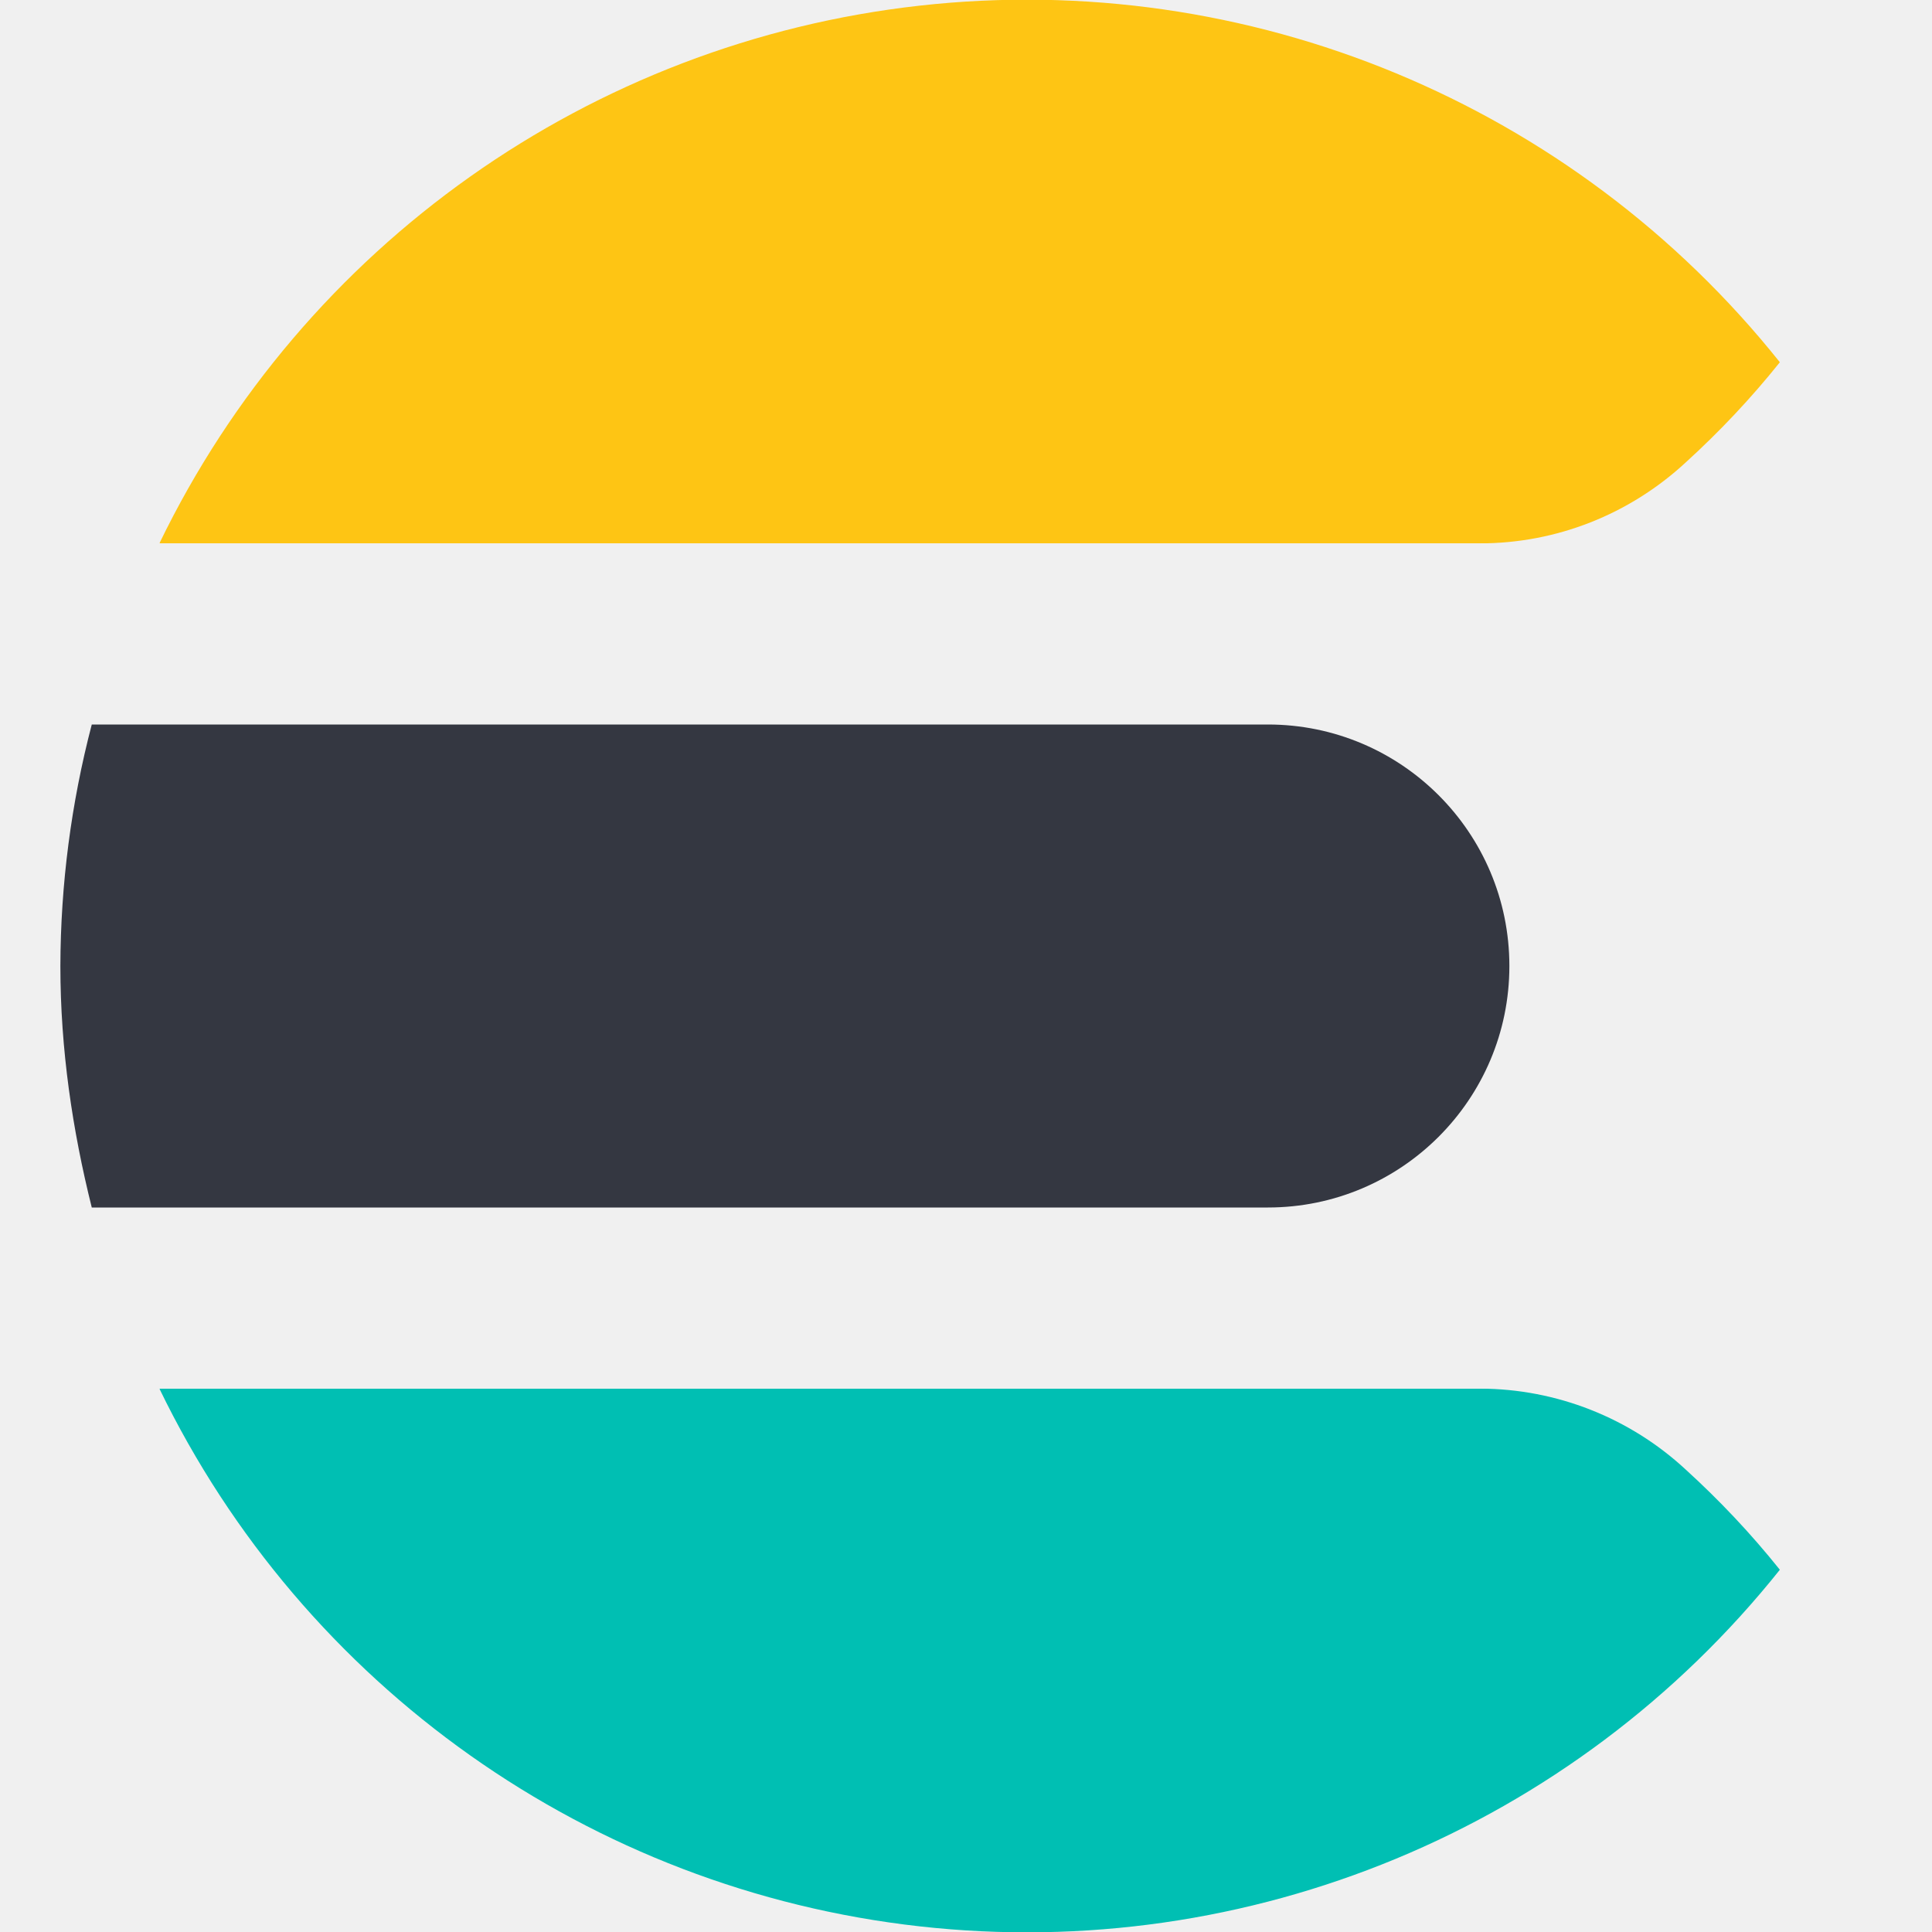
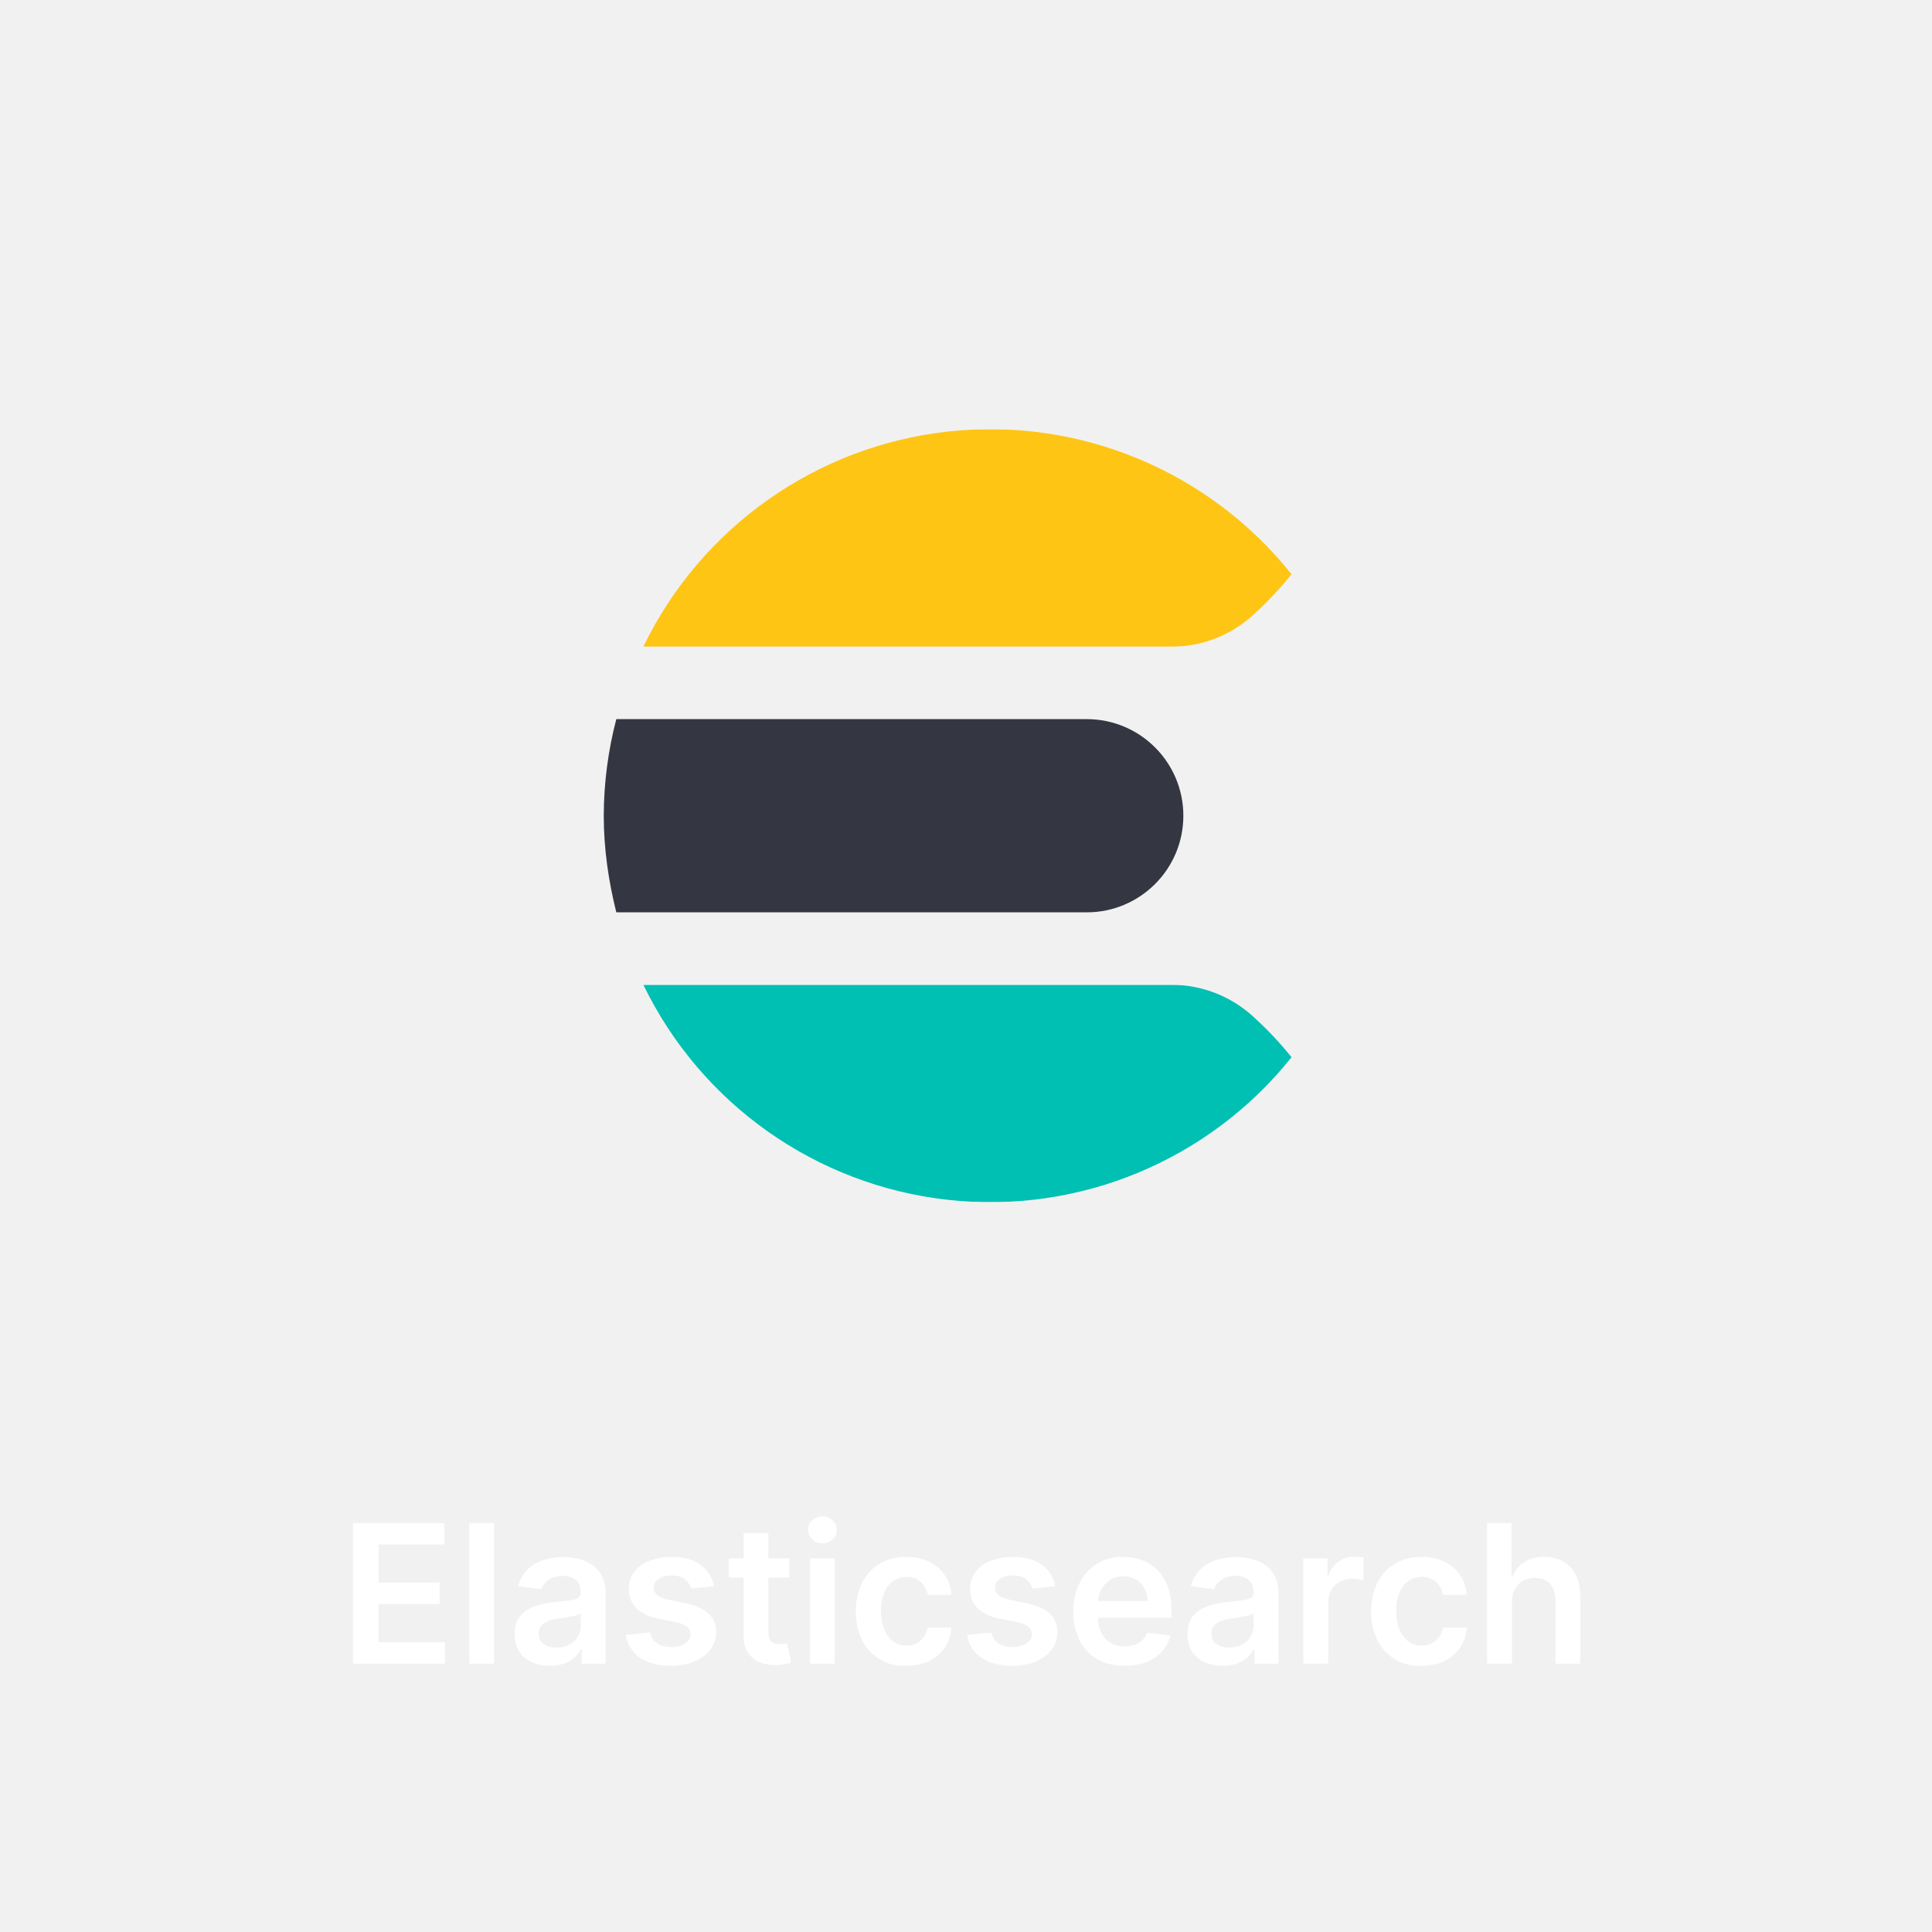
- <svg xmlns="http://www.w3.org/2000/svg" xmlns:xlink="http://www.w3.org/1999/xlink" width="32" height="32" viewBox="0 0 32 32">
-   <defs>
-     <path id="a" d="M.64 0h26.84v9H.64z" />
-     <path id="c" d="M.64 0h26.84v9H.64z" />
-   </defs>
-   <g fill="none" fill-rule="evenodd">
-     <path fill="#343741" d="M1 16c0 1.38.2 2.72.52 4H21a4 4 0 0 0 0-8H1.52A15.98 15.98 0 0 0 1 16" />
-     <g transform="translate(2)">
-       <mask id="b" fill="#fff">
-         <use xlink:href="#a" />
-       </mask>
-       <path fill="#FEC514" d="M25.92 7.66C26.48 7.15 27 6.6 27.48 6A15.96 15.96 0 0 0 .64 9h21.87c1.27 0 2.48-.48 3.41-1.34" mask="url(#b)" />
-     </g>
-     <g transform="translate(2 23)">
-       <mask id="d" fill="#fff">
-         <use xlink:href="#c" />
-       </mask>
-       <path fill="#00BFB3" d="M22.51 0H.64a15.96 15.96 0 0 0 26.84 3c-.48-.6-1-1.15-1.56-1.66A5.03 5.03 0 0 0 22.52 0" mask="url(#d)" />
-     </g>
+ <svg xmlns="http://www.w3.org/2000/svg" width="180" height="180" fill="none" viewBox="0 0 180 180">
+   <path fill="#fff" fill-opacity=".1" d="M0 0h180v180H0z" />
+   <path fill="#fff" d="M140.87 149.25V155h-2.32v-13.1h2.27v4.95h.11c.23-.55.59-1 1.07-1.31.48-.32 1.1-.49 1.85-.49.68 0 1.28.15 1.79.43.5.29.9.7 1.17 1.26.28.54.42 1.22.42 2V155h-2.31v-5.9c0-.65-.17-1.17-.51-1.53-.34-.38-.81-.56-1.42-.56-.41 0-.78.09-1.1.27-.32.17-.57.43-.75.76-.18.33-.27.73-.27 1.2Zm-8.42 5.95a4.3 4.3 0 0 1-4.14-2.43 5.9 5.9 0 0 1-.57-2.64c0-1 .2-1.88.58-2.64.38-.77.92-1.36 1.62-1.79a4.7 4.7 0 0 1 2.5-.65c.8 0 1.5.15 2.11.44a3.62 3.62 0 0 1 2.1 3.1h-2.2c-.1-.48-.31-.88-.65-1.19a1.84 1.84 0 0 0-1.33-.48c-.48 0-.9.13-1.25.38-.36.25-.64.62-.84 1.1-.2.46-.3 1.03-.3 1.7 0 .66.1 1.24.3 1.72.2.47.47.84.83 1.1.35.26.78.39 1.26.39.34 0 .64-.07.91-.2s.5-.32.68-.57c.19-.24.31-.54.38-.9h2.21a3.63 3.63 0 0 1-2.06 3.1c-.6.3-1.32.45-2.14.45Zm-11.02-.2v-9.82h2.25v1.64h.1a2.45 2.45 0 0 1 2.42-1.78 5.75 5.75 0 0 1 .83.06v2.13a4.27 4.27 0 0 0-1.07-.14c-.42 0-.8.1-1.14.28a2.01 2.01 0 0 0-1.07 1.86V155h-2.32Zm-7.51.2a4.1 4.1 0 0 1-1.68-.33c-.5-.23-.89-.56-1.18-1a2.91 2.91 0 0 1-.42-1.63c0-.55.1-1 .3-1.37.2-.36.49-.65.84-.87.35-.22.75-.38 1.2-.5.44-.1.9-.19 1.38-.24l1.4-.16c.36-.05.62-.13.78-.23.17-.1.25-.27.25-.5v-.03c0-.48-.14-.85-.43-1.12-.28-.26-.7-.4-1.23-.4-.57 0-1.02.13-1.35.38-.33.24-.55.53-.66.87l-2.17-.3a3.46 3.46 0 0 1 2.29-2.4 6.1 6.1 0 0 1 3.3-.14c.46.1.89.28 1.27.54.4.25.7.6.94 1.03.24.43.36.98.36 1.63V155h-2.23v-1.35h-.08a2.83 2.83 0 0 1-1.54 1.34c-.38.14-.83.2-1.34.2Zm.6-1.7c.47 0 .87-.1 1.21-.28.34-.19.6-.43.79-.74.18-.3.28-.64.28-1v-1.16c-.08.06-.2.12-.37.17a16.64 16.64 0 0 1-1.75.31 4 4 0 0 0-.93.23c-.27.1-.49.26-.65.45-.16.19-.23.43-.23.73 0 .42.15.75.46.96.31.22.71.33 1.2.33Zm-9.75 1.7c-.98 0-1.83-.21-2.55-.62-.7-.42-1.26-1-1.64-1.75a5.86 5.86 0 0 1-.58-2.68c0-1.01.2-1.9.58-2.66a4.35 4.35 0 0 1 4.07-2.44c.6 0 1.18.1 1.71.3.55.19 1.02.49 1.44.9.41.4.74.91.98 1.54.24.62.36 1.36.36 2.22v.71h-8.05v-1.56h5.83c0-.44-.1-.83-.29-1.18a2.1 2.1 0 0 0-.78-.82c-.34-.2-.72-.3-1.17-.3-.47 0-.89.11-1.24.34a2.46 2.46 0 0 0-1.14 2.1v1.37c0 .57.1 1.06.31 1.47.21.4.5.71.88.93.37.21.81.32 1.32.32.33 0 .64-.05.9-.14a2 2 0 0 0 .72-.43c.2-.19.35-.42.45-.7l2.16.25c-.13.57-.4 1.07-.78 1.5a3.8 3.8 0 0 1-1.45.98c-.6.23-1.27.34-2.04.34Zm-6.47-7.42-2.1.23a1.7 1.7 0 0 0-.9-1.06 2.14 2.14 0 0 0-.91-.17c-.48 0-.89.1-1.22.31-.32.21-.48.48-.47.81 0 .29.1.52.3.7.23.18.58.33 1.08.44l1.68.36c.93.2 1.62.52 2.07.95.45.44.68 1 .69 1.71 0 .62-.19 1.16-.55 1.64-.35.47-.84.83-1.47 1.1-.63.26-1.36.4-2.17.4-1.2 0-2.17-.26-2.9-.76a3.03 3.03 0 0 1-1.32-2.12l2.26-.22c.1.45.32.78.65 1 .33.23.77.35 1.3.35.55 0 .99-.12 1.32-.34.34-.23.5-.5.5-.84 0-.28-.1-.51-.32-.7a2.28 2.28 0 0 0-1-.42l-1.67-.35a3.99 3.99 0 0 1-2.1-.99 2.44 2.44 0 0 1-.66-1.78c0-.6.16-1.13.49-1.57.34-.45.8-.8 1.4-1.03a5.4 5.4 0 0 1 2.08-.38c1.15 0 2.05.25 2.71.74a3.1 3.1 0 0 1 1.24 1.99Zm-13.86 7.42a4.31 4.31 0 0 1-4.14-2.43 5.9 5.9 0 0 1-.56-2.64c0-1 .19-1.88.57-2.64a4.3 4.3 0 0 1 1.63-1.79c.7-.43 1.53-.65 2.49-.65.8 0 1.5.15 2.11.44a3.61 3.61 0 0 1 2.1 3.1h-2.2c-.1-.48-.3-.88-.64-1.19a1.85 1.85 0 0 0-1.34-.48c-.47 0-.89.13-1.25.38a2.5 2.5 0 0 0-.83 1.1c-.2.46-.3 1.03-.3 1.7 0 .66.1 1.24.3 1.72.2.47.47.84.82 1.1.36.26.78.39 1.26.39.34 0 .65-.07.91-.2.28-.13.5-.32.69-.57.18-.24.3-.54.38-.9h2.2a3.63 3.63 0 0 1-2.06 3.1c-.6.3-1.32.45-2.14.45Zm-8.97-.2v-9.82h2.3V155h-2.3Zm1.16-11.21c-.37 0-.68-.12-.95-.37-.26-.24-.4-.54-.4-.88 0-.35.14-.65.4-.9.27-.24.58-.36.95-.36s.68.12.94.37c.27.24.4.54.4.89 0 .34-.13.64-.4.88a1.3 1.3 0 0 1-.94.37Zm-3.1 1.39v1.8h-5.64v-1.8h5.64Zm-4.25-2.35h2.31v9.22c0 .3.05.55.14.71.1.17.23.28.39.34.15.06.33.09.52.09a2.3 2.3 0 0 0 .68-.1l.39 1.81a5.02 5.02 0 0 1-1.36.23c-.58.02-1.1-.07-1.57-.26a2.5 2.5 0 0 1-1.1-.9 2.7 2.7 0 0 1-.4-1.54v-9.6Zm-2.78 4.95-2.1.23a1.7 1.7 0 0 0-.31-.6 1.56 1.56 0 0 0-.6-.46 2.14 2.14 0 0 0-.9-.17c-.48 0-.89.1-1.21.31-.33.21-.49.48-.48.81 0 .29.1.52.31.7.22.18.57.33 1.07.44l1.68.36c.93.2 1.62.52 2.07.95.46.44.69 1 .69 1.71 0 .62-.19 1.16-.54 1.64-.36.47-.85.83-1.48 1.1-.63.26-1.36.4-2.17.4-1.2 0-2.17-.26-2.9-.76a3.03 3.03 0 0 1-1.32-2.12l2.26-.22c.1.45.32.78.65 1 .33.23.77.35 1.3.35.55 0 1-.12 1.32-.34.34-.23.5-.5.5-.84 0-.28-.1-.51-.32-.7a2.28 2.28 0 0 0-1-.42l-1.67-.35a3.99 3.99 0 0 1-2.09-.99 2.44 2.44 0 0 1-.67-1.78c0-.6.16-1.13.5-1.57.33-.45.8-.8 1.4-1.03a5.3 5.3 0 0 1 2.07-.38c1.15 0 2.05.25 2.71.74a3.1 3.1 0 0 1 1.24 1.99Zm-15.26 7.42a4.1 4.1 0 0 1-1.68-.33c-.5-.23-.89-.56-1.18-1a2.92 2.92 0 0 1-.43-1.63c0-.55.1-1 .3-1.37.21-.36.5-.65.85-.87.35-.22.75-.38 1.2-.5.44-.1.9-.19 1.38-.24l1.4-.16c.36-.05.62-.13.78-.23.16-.1.25-.27.25-.5v-.03c0-.48-.15-.85-.43-1.12-.29-.26-.7-.4-1.23-.4-.57 0-1.02.13-1.35.38a1.8 1.8 0 0 0-.67.87l-2.16-.3a3.46 3.46 0 0 1 2.28-2.4 6.11 6.11 0 0 1 3.3-.14c.46.1.9.28 1.28.54.39.25.7.6.93 1.03.24.43.36.98.36 1.63V155H54.2v-1.35h-.08a2.81 2.81 0 0 1-1.55 1.34c-.38.14-.82.2-1.33.2Zm.6-1.7c.46 0 .87-.1 1.2-.28a1.92 1.92 0 0 0 1.07-1.74v-1.16c-.07.06-.2.12-.37.17a16.7 16.7 0 0 1-1.75.31 4 4 0 0 0-.92.23c-.28.1-.5.26-.65.45a1.1 1.1 0 0 0-.24.73c0 .42.16.75.47.96a2 2 0 0 0 1.19.33Zm-5.81-11.6V155h-2.31v-13.1h2.31ZM32.89 155v-13.1h8.51v2h-6.14v3.55h5.7v1.99h-5.7V153h6.2v2h-8.57Z" />
+   <path fill="#343741" fill-rule="evenodd" d="M56.25 76c0 3.1.45 6.12 1.17 9h43.83a9 9 0 0 0 0-18H57.42a35.95 35.95 0 0 0-1.17 9Z" clip-rule="evenodd" />
+   <mask id="a" width="62" height="21" x="59" y="40" maskUnits="userSpaceOnUse" style="mask-type:luminance">
+     <path fill="#fff" d="M59.94 40h60.39v20.25H59.94V40Z" />
+   </mask>
+   <g mask="url(#a)">
+     <path fill="#FEC514" fill-rule="evenodd" d="M116.82 57.23a32.5 32.5 0 0 0 3.51-3.73 35.91 35.91 0 0 0-60.39 6.75h49.2c2.86 0 5.59-1.08 7.68-3.02Z" clip-rule="evenodd" />
+   </g>
+   <mask id="b" width="62" height="21" x="59" y="91" maskUnits="userSpaceOnUse" style="mask-type:luminance">
+     <path fill="#fff" d="M59.94 91.75h60.39V112H59.94V91.75Z" />
+   </mask>
+   <g mask="url(#b)">
+     <path fill="#00BFB3" fill-rule="evenodd" d="M109.15 91.75H59.94a35.92 35.92 0 0 0 60.39 6.75 32.5 32.5 0 0 0-3.51-3.73 11.3 11.3 0 0 0-7.65-3.02" clip-rule="evenodd" />
  </g>
</svg>
